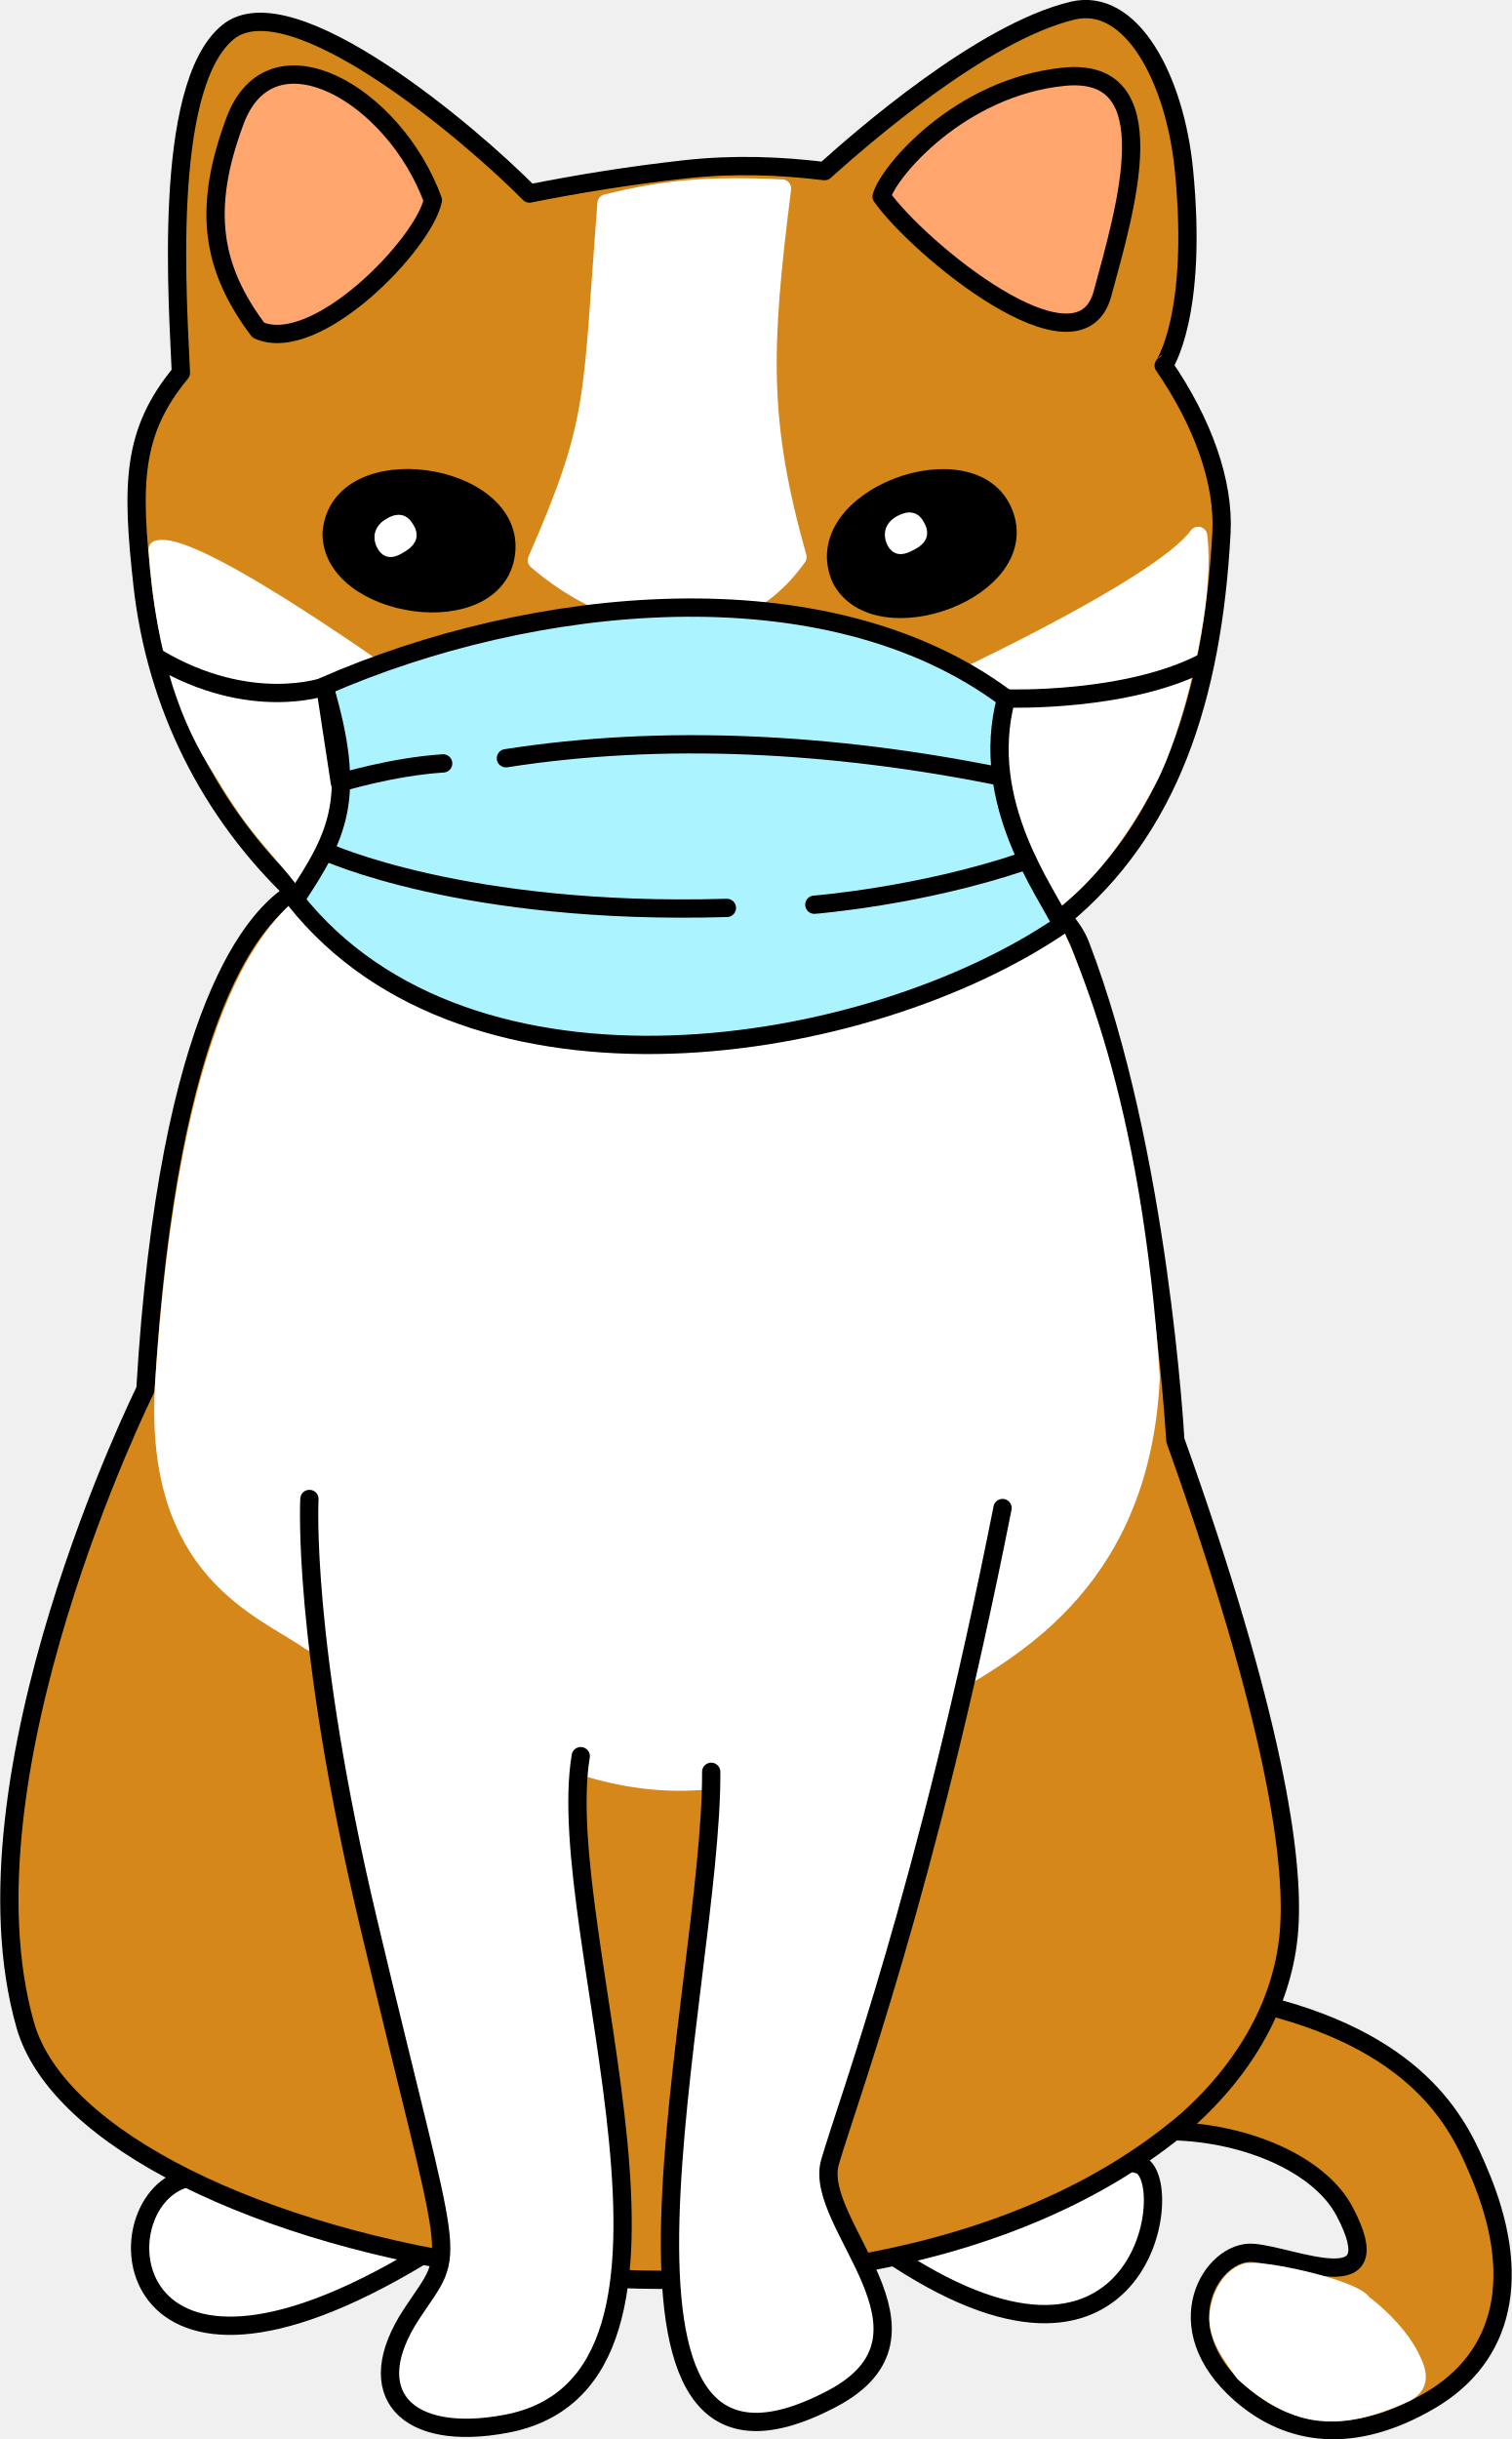
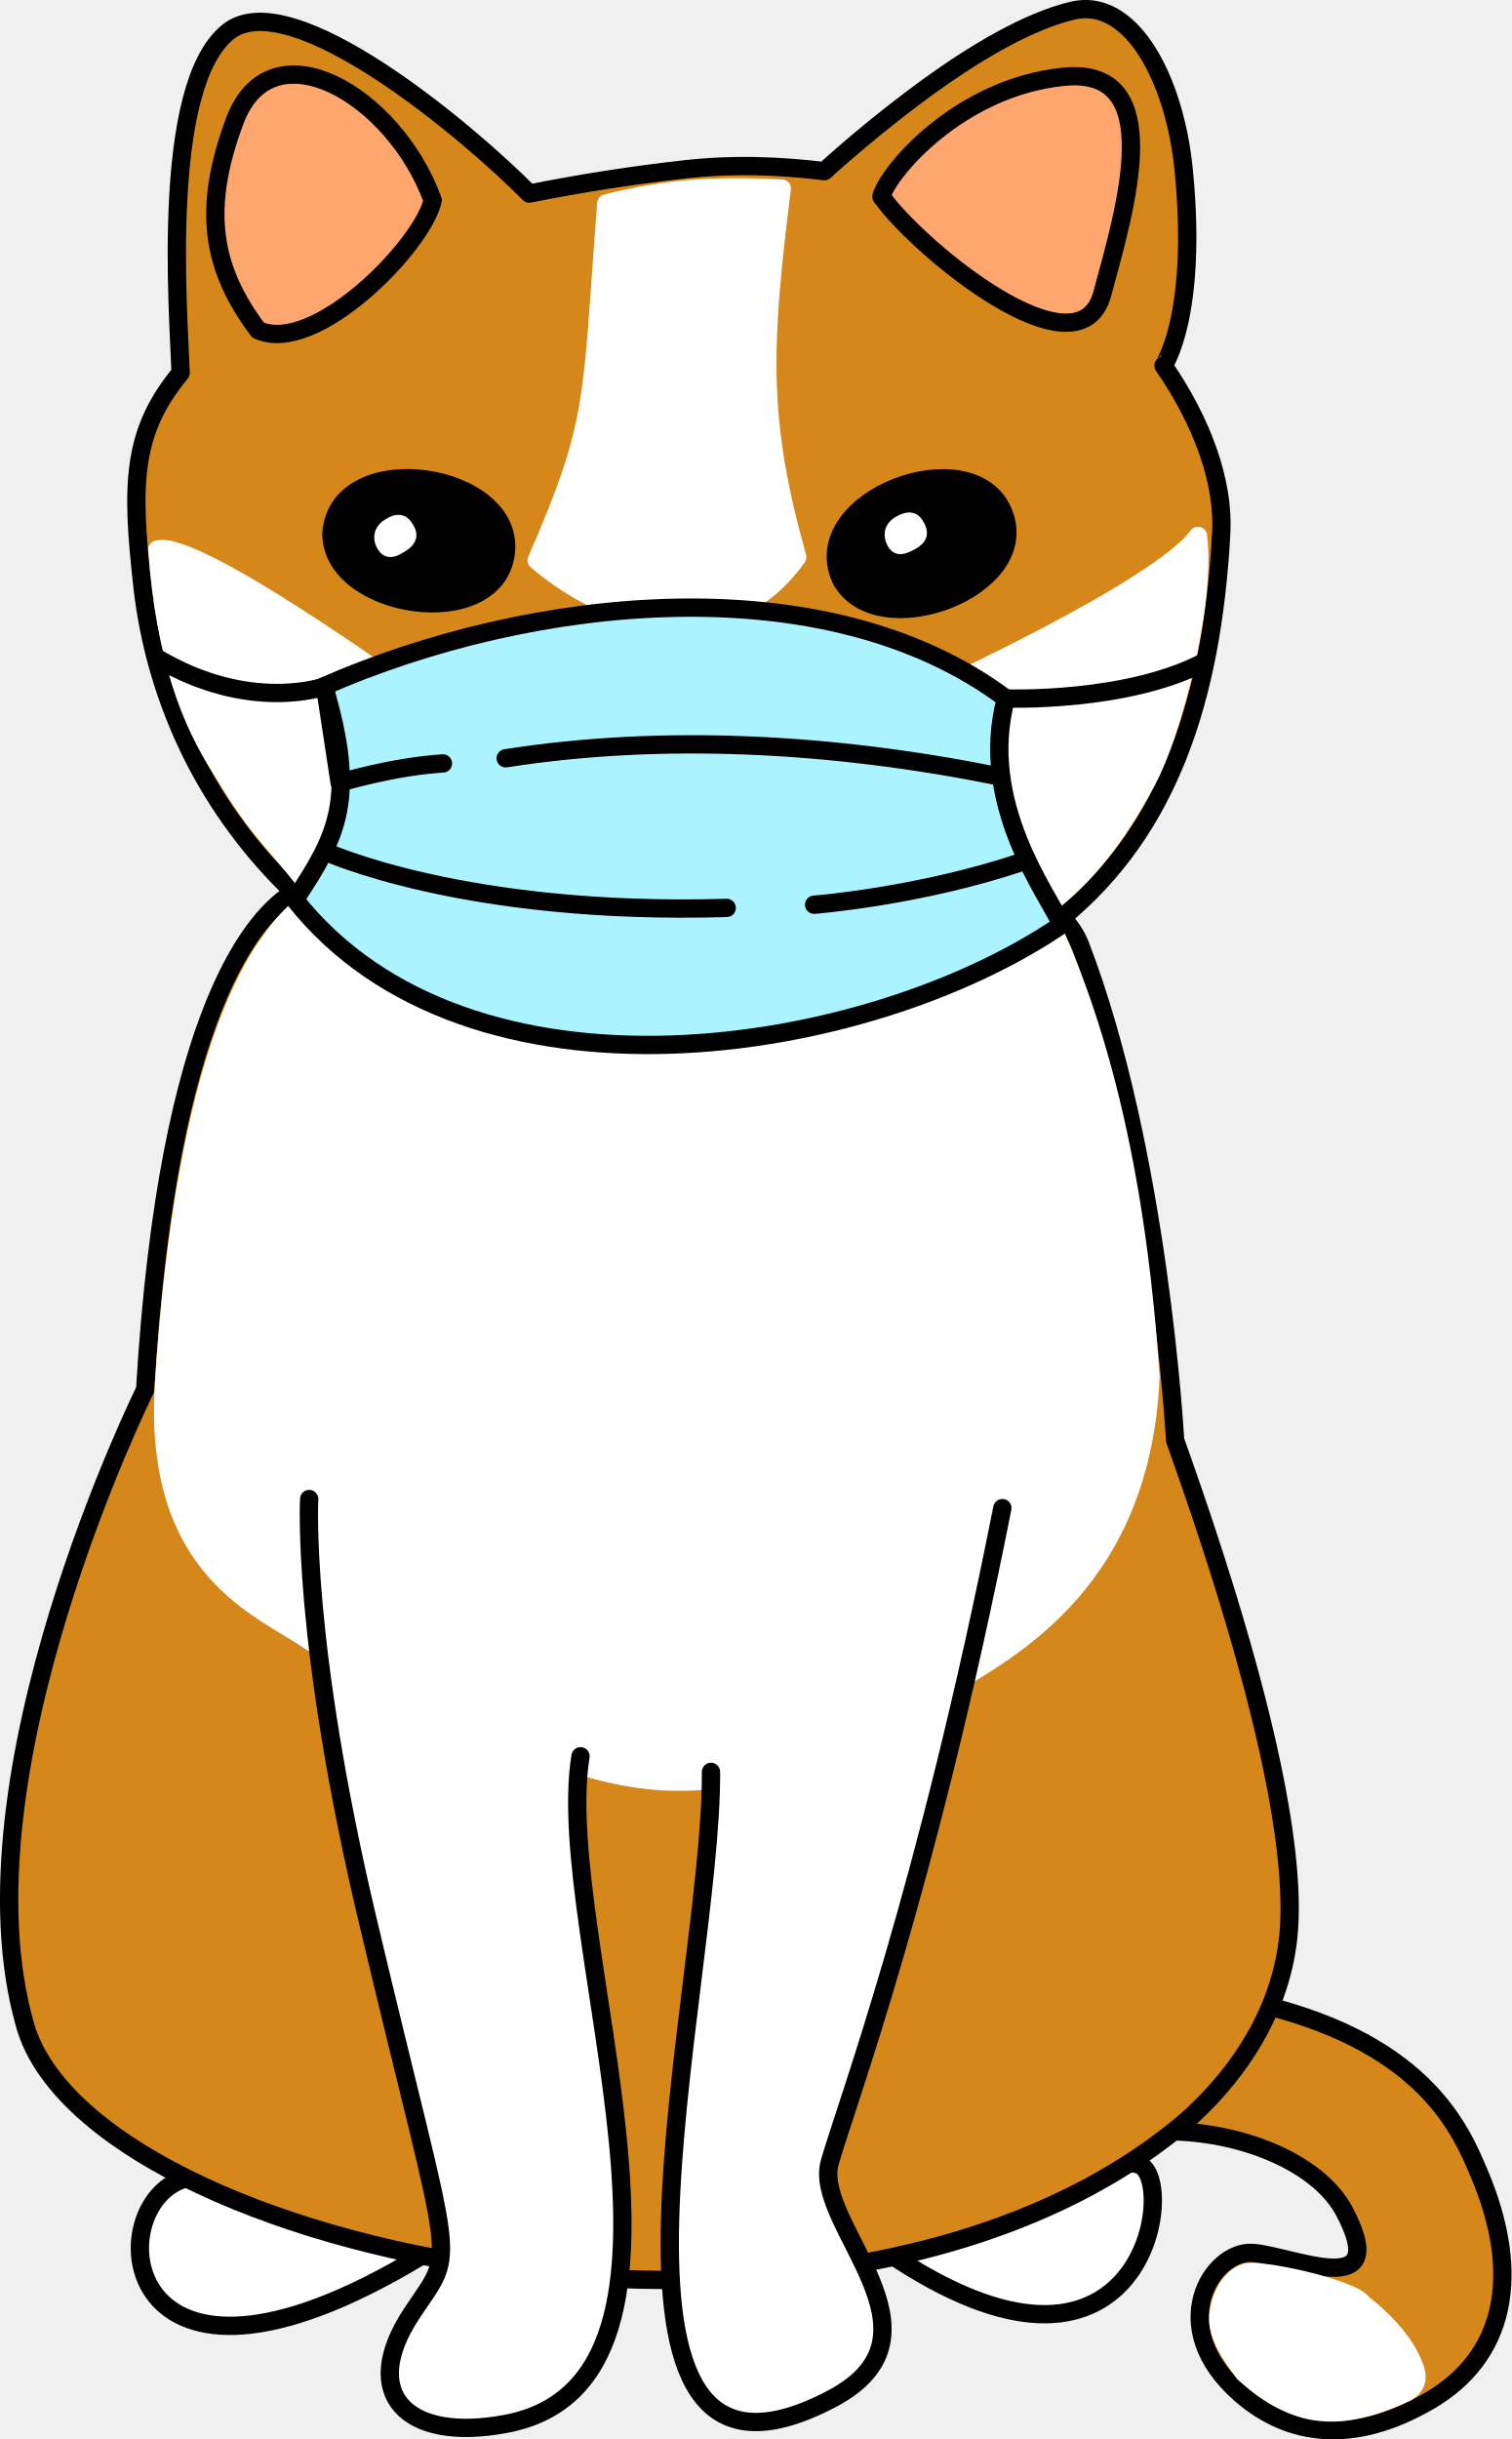
- <svg xmlns="http://www.w3.org/2000/svg" xmlns:ns1="http://vectornator.io" width="197.99" height="319.4" version="1.1" viewBox="0 0 52.385 84.508">
-   <g transform="translate(-55.111 -84.826)">
-     <g transform="matrix(.26458 0 0 .26458 -4.0872 33.656)" clip-rule="evenodd" fill-rule="evenodd" stroke-linecap="round" stroke-linejoin="round" ns1:layerName="Layer 2">
-       <g transform="rotate(-28.137 300.15 319.33)" fill-rule="evenodd">
-         <g transform="matrix(2.3944 0 0 2.3944 -445.66 -387.99)">
-           <g stroke="#000" stroke-linecap="round" stroke-linejoin="round">
-             <path d="m317.43 363.31c6.75 6.102 6.241 11.134 6.02 13.609-0.541 6.081-3.488 9.552-8.279 9.724-4.792 0.171-7.664-1.892-8.915-5.174-2.012-5.28 2.346-7.703 4.215-6.516 1.869 1.186 5.462 6.027 5.492 0.364 0.015-2.889-2.679-6.305-6.265-8.324-3.586-2.02 0.982-9.786 7.732-3.683z" fill="#d58719" />
-             <path d="m307.26 367.76c1.562 1.603-6.252 12.515-14.062-1.647-9.309-16.88 12.499 0.045 14.062 1.647z" fill="#fff" />
-             <path d="m260.88 343.83c-4.788-1.025-10.101 10.828 9.36 9.82 3.578-0.186-4.572-8.794-9.36-9.82z" fill="#fff" />
-             <path d="m320.58 360.26c2.07-3.299 4.734-10.581 7.111-26.507 0 0 1.672-3.582 3.532-8.662s3.907-11.658 4.655-17.65c0.038-0.306 0.035-0.608 9e-3 -0.91-0.027-0.301-0.077-0.601-0.134-0.903 3.668-0.735 6.873-2.391 9.755-4.839 2.881-2.448 5.438-5.69 7.807-9.598 0.723-1.192 1.211-2.645 1.466-4.269s0.277-3.419 0.066-5.294c0.02 3e-3 2.961-1.521 6.023-8.917 1.9-4.588 1.955-9.714-1.273-10.552-2.479-0.643-5.864-0.463-8.949-0.044-3.084 0.418-5.868 1.076-7.145 1.388-0.987-0.691-2.02-1.358-3.126-1.979-1.105-0.621-2.284-1.197-3.562-1.709-1.415-0.566-2.795-1.08-4.146-1.55-1.351-0.471-2.675-0.899-3.978-1.293-0.652-2.209-2.165-6.311-4.055-9.755-1.891-3.444-4.159-6.23-6.321-5.808-2.33 0.456-4.73 3.509-6.729 6.823-2 3.315-3.6 6.892-4.333 8.396-1.945 0.793-3.262 1.82-4.349 3.288-1.086 1.467-1.941 3.376-2.963 5.931-1.246 3.113-1.894 6.301-1.985 9.46-0.091 3.16 0.375 6.291 1.359 9.29-1.166 0.055-3.411 0.601-6.741 3.38-3.331 2.778-7.748 7.79-13.259 16.776 0 0-4.797 3.417-9.97 8.571-5.172 5.153-10.719 12.044-12.217 18.991-1.372 6.364 5.996 16.328 16.722 24.043 10.727 7.715 24.763 13.144 36.824 10.513 4.317-1.039 7.836-3.311 9.906-6.611z" fill="#d58719" />
-           </g>
-           <g fill="#fff" stroke-linecap="round" stroke-linejoin="round">
-             <path d="m309.98 339.82c3.489-0.304 12.157 0.374 18.152-9.751 6.294-13.884 6.857-22.28 6.974-26.754-6.457-10.98-20.666-18.363-34.331-18.026-6.538 0.146-14.202 9.679-20.417 19.693-5.383 8.743-0.993 13.336 0.41 16.136 10.117 13.74 11.483 19.242 29.212 18.702z" stroke="#fff" />
-             <path d="m296.75 337.78c-5.462 10.374-27.122 33.239-10.347 33.352 7.639 0.052 3.55-8.938 6.009-11.462 2.459-2.523 11.597-10.51 25.194-27.097" stroke="#000" />
-             <path d="m290.86 333.66c-5.994 7.81-8.69 34.065-20.8 30.279-5.344-1.671-6.311-5.26-1.737-7.745 4.035-2.194 2.806-0.277 8.016-20.023 4.045-15.329 8.068-21.915 8.068-21.915" stroke="#000" />
-             <path d="m319.59 274.85c6.603-5.209 6.716-6.261 12.564-15.416 3.237 0.825 5.429 1.768 8.848 3.811-5.098 7.192-7.1 10.634-8.76 18.171-5.902 2.917-10.694-1.509-12.652-6.566z" stroke="#fff" />
-           </g>
-           <g stroke-linecap="round" stroke-linejoin="round">
-             <path d="m333.78 283.59c0.364-4.815 10.048-3.432 9.546 1.024s-9.573 3.167-9.546-1.024z" stroke="#000" />
-             <path d="m310.4 268.23c2.626-4.053 10.464 1.8 7.889 5.471s-9.92-1.806-7.889-5.471z" stroke="#000" />
-             <path d="m334.84 291.41s14.023 0.901 17.277-0.678c-1.418 3.625-6.422 8.91-8.683 10.417-6.205 4.224-10.049 3.827-12.828 3.355-4.906-0.832 4.234-13.094 4.234-13.094z" fill="#fff" stroke="#fff" />
-             <path d="m301.57 264.55c2.124 0.435 8.538 13.646 8.538 13.646s-6.712 10.026-9.492 9.651c-0.708-6.5-1.398-5.911-1.626-11.151-0.246-2.956 0.148-6.665 2.58-12.146z" fill="#fff" stroke="#fff" />
-             <path d="m338.66 293.62c-4.074 4.341-3.011 10.547-3.156 12.348-12.794 1.388-33.594-5.866-36.33-20.981 3.709-1.995 5.631-3.28 6.908-9.549 12.286 0.959 27.36 7.014 32.578 18.182z" fill="#abf4ff" stroke="#000" />
-           </g>
-           <g fill="#b1486f" fill-opacity="0" stroke="#000">
-             <path d="m338.66 293.62s5.842 3.402 10.666 3.353" stroke-linecap="butt" stroke-linejoin="miter" />
-             <g stroke-linecap="round" stroke-linejoin="round">
-               <path d="m309.83 282.23c-2.533-1.157-5.481-1.731-5.481-1.731l1.778-5.028s-4.306-0.619-7.378-5.711" />
-               <path d="m312.99 283.6c8.218 2.87 16.17 7.689 23.312 13.582" />
-               <path d="m301.86 283.42s5.022 6.678 17.929 13.098" />
-               <path d="m324.09 298.62s5.293 2.322 11.16 3.301" />
-             </g>
-           </g>
-           <g stroke-linecap="round" stroke-linejoin="round">
-             <path d="m337.41 283.2c0-0.282 0.113-0.666 0.702-0.666 0.588 0 0.606 0.212 0.606 0.494 0 0.281-0.018 0.525-0.606 0.525-0.589 0-0.702-0.072-0.702-0.353z" stroke="#fff" stroke-width="1.04" />
-             <path d="m312.73 270.2c-0.018-0.281 0.07-0.672 0.657-0.71 0.588-0.038 0.619 0.172 0.638 0.453 0.018 0.28 0.016 0.525-0.571 0.564-0.588 0.038-0.705-0.027-0.724-0.307z" stroke="#fff" stroke-width="1.04" />
-             <g>
-               <path d="m345.6 266.2c0.956-1.02 6.578-3.265 11.881-1.076 5.304 2.189-0.361 7.884-3.741 11.467-3.379 3.582-7.711-6.948-8.14-10.391z" fill="#ffa66f" stroke="#000" />
-               <path d="m312.09 256.57c-0.636-4.137 0.354-7.257 4.289-10.713 4.246-3.728 8.35 2.822 7.482 8.944-1.592 1.89-9.648 4.49-11.771 1.769z" fill="#ffa66f" stroke="#000" />
-               <path d="m314.46 380.22c0.582 1.271 0.934 2.668 0.916 3.756-0.019 1.087-0.213 1.631-1.111 1.664-2.592-0.149-3.847-0.751-4.617-1.264-0.771-0.513-1.855-1.529-2.692-3.862-0.162-1.138-0.35-2.467 0.231-3.399 0.58-0.931 1.579-1.534 2.413-1.398 0.403 0.066 1.604 0.956 2.712 1.947 1.107 0.991 2.121 2.084 2.148 2.556z" fill="#fff" stroke="#fff" />
-             </g>
-           </g>
-         </g>
-         <g transform="rotate(28.137 415.2 322.32)" clip-rule="evenodd" stroke-linecap="round" stroke-linejoin="round">
-           <g id="Kikki box" transform="translate(-387.41 225.46)" ns1:layerName="Kikki box">
-             <g stroke="#000" stroke-linecap="round">
-               <path d="m307.06 340.36 63.64-38.184 63.639 38.184-63.639 38.184z" fill="#624607" />
-               <path d="m370.7 302.18v25.456l-63.64 38.184v-25.456z" fill="#906505" />
-               <path d="m370.7 302.18-12.728-12.728-63.64 38.184 12.728 12.728z" fill="#b67e00" />
-               <path d="m434.34 340.36 12.728-12.728-63.639-38.184-12.728 12.728z" fill="#b67e00" />
-               <path d="m370.7 327.63 63.639 38.184v-25.456l-63.639-38.184z" fill="#906505" />
-               <path d="m399.88 360.37c1.874-0.165 9.485 8.896-8.9 7.701l-1.523-2.505" fill="#ffe3bf" />
-               <path d="m392.26 291.35-44.625 5.406 21.673 74.393 20.39-5.331 0.031-0.031 1.808 6.237c23.935-9.839 18.288-31.532 14.38-37.612-7.356-11.445-13-26.69-13-38.125z" fill="#f09c34" />
-               <path d="m343.67 280.8c-1.462-9.541 1.424-12.99 4.955-18.213 0 0-1.34-10.518 8.147-19.49 0 0 9.075 3.815 12.066 14.643 0 0 9.281-1.546 15.365 3.404 0 0 8.607-10.051 17.738-6.188 0 0 2.681 7.734-2.166 17.016 0 0 5.466 33.824-31.144 30.937-4.483-0.354-10.747-2.725-15.059-6.719" fill="#f09c34" />
-             </g>
-             <path d="m368.63 258.89c3.59-0.999 13.396 0.11 14.516 3.246 0.346 3.894-12.089 18.839-11.217 28.102l-5.697-0.781c5.189-7.521 0.059-27.326 2.398-30.567z" fill="#ffe3bf" stroke="#ffe3bf" stroke-linecap="round" />
-             <g stroke="#000" stroke-linecap="round">
-               <path d="m390.49 327.6s-3.533 34.361 7.64 40.298l-16.757 0.573z" fill-opacity=".331" stroke-opacity="0" />
-               <path d="m382.87 381.22c-18.114 2.443-41.123-12.38-41.641-21.036 0 0-2.51-16.849 1.273-38.773-1.977-13.928-8.425-33.014-13.67-43.675-6.018-16.249-0.548-20.012-0.548-20.012s5.967-4.988 10.091 10.297c1.111 4.117 2.646 7.781 4.295 11.087 4.86 9.741 12.197 17.226 13.03 21.965" fill="#f09c34" />
-               <path d="m360.23 284.78s-8.794 3.425-7.406-6.109c0 0 8.338-3.256 7.406 6.109z" />
-               <path d="m379.55 289.59s1.085-9.374 8.863-3.688c0 0-1.021 8.892-8.863 3.688z" />
-             </g>
-             <path d="m357.32 281.35c0-0.304 0.254-0.551 0.569-0.551 0.314 0 0.569 0.247 0.569 0.551s-0.255 0.55-0.569 0.55c-0.315 0-0.569-0.246-0.569-0.55z" fill="#fff" stroke="#fff" stroke-linecap="butt" />
-             <path d="m384.63 287.59c0-0.252 0.271-0.457 0.606-0.457 0.336 0 0.607 0.205 0.607 0.457 0 0.253-0.271 0.458-0.607 0.458-0.335 0-0.606-0.205-0.606-0.458z" fill="#fff" stroke="#fff" stroke-linecap="butt" />
-             <g stroke="#000" stroke-linecap="round">
-               <path d="m365.84 289.51c0.355-2.115 1.909-1.704 3.754-1.325s3.369 0.704 2.927 2.698c-0.246 1.107-2.804 1.507-3.754 1.325-1.013-0.195-3.114-1.58-2.927-2.698z" />
-               <path d="m326.66 270.55s6.141-3.194 9.92-9l-1.371-2.871-8.343 3.369s-1.702 2.329-0.206 8.502z" fill-opacity=".331" stroke-opacity="0" />
-               <path d="m306.55 253.81c9.326-10.097 24.414-14.976 31.021-15.27 4.619 3.478 8.678 11.313 9.287 15.145-3.536 4.36-16.593 14.061-31.264 17.495-4.078-2.477-9.102-14.129-9.044-17.37z" fill="#96eef9" />
-             </g>
-             <g fill-opacity="0" stroke="#000" stroke-linecap="round">
-               <path d="m307.04 257.76c-4.172 0.936-6.791 11.546-6.643 15.154 0.092 2.259 2.293 5.396 4.699 4.856 4.848-1.088 4.508-6.442 7.679-9.029" />
-               <path d="m340.43 240.35c-0.311 0.012 0.399-0.118 0.471-0.139 0.499-0.146 1.04-0.274 1.557-0.349 1.279-0.186 2.541-0.5 3.833-0.609 3.882-0.329 10.627 0.224 12.231 4.452 0.354 0.934 0.031 2.525-0.34 3.348-0.419 0.933-0.647 1.895-1.389 2.7-2.941 3.191-7.402-0.371-10.445 0.784" />
-               <path d="m308.51 260.47s11.735-10.004 23.465-13.127" />
-             </g>
-             <g fill="#fff" fill-opacity="0" stroke="#000" stroke-linecap="round">
-               <path d="m336.67 245.72s3.565-1.213 6.018-1.218" />
-               <path d="m311.43 265.63s3.928-1.208 9.179-3.804" />
-               <path d="m325.67 259.79s12.954-5.924 19.62-10.626" />
-             </g>
-             <path d="m354.12 259.71s2.938-2.462 7.63-1.256" fill-opacity="0" stroke="#000" stroke-linecap="round" />
-             <path d="m388.5 264.18s4.092 0.708 6.503 4.779" fill-opacity="0" stroke="#000" stroke-linecap="round" />
-             <g fill="#ffe3bf" stroke="#ffe3bf" stroke-linecap="round">
-               <path d="m337.04 374.15c-1.443 0.266-2.126 4.494-0.27 4.801 3.875 0.641 6.524-1.225 7.678-2.607 1.719-2.058-1.158-3.525-1.538-3.562-1.04-0.1-4.046 1.031-5.87 1.368z" />
-               <path d="m353.87 320.81c0-8.783 10.243-12.24 16.066-12.24 5.824 0 9.472 3.302 9.472 12.085s-12.238 20.703-16.454 17.632c-4.078-2.969-9.084-8.694-9.084-17.477z" />
-               <path d="m379.8 363.63c0.048-1.019 7.611-2.669 7.488-0.75-0.098 1.533 0.313 1.978 0.313 1.978s7.506 7.362-1.554 9.507c-5.976-1.051-6.514-5.13-6.247-10.735z" />
-             </g>
-             <g fill-opacity=".331" stroke="#000" stroke-linecap="round" stroke-opacity="0">
-               <path d="m371.11 303.36c5.297 0.167 18.587-2.827 21.811-6.519 0.73 9.657 0.383 6.405 0.383 6.405-8.205 5.17-22.194 0.114-22.194 0.114z" />
-               <path d="m386.6 261.36c5.045-5.158 10.064-6.13 13.734-5.278 0 0 1.753 8.969-2.153 13.647-2.487-8.194-11.581-8.369-11.581-8.369z" />
-               <path d="m350.32 259.95c1.792-8.163 4.087-11.585 6.471-14.503 0 0 8.319 5.86 9.755 11.87-11.225-5.127-16.226 2.633-16.226 2.633z" />
-               <path d="m383.8 244.29" />
-             </g>
-             <g stroke="#000" stroke-linecap="round">
-               <path d="m370.7 416.74 63.639-37.727v-38.648l-63.639 38.184z" fill="#b67e00" />
-               <path d="m370.7 378.54 12.728 12.728 63.639-38.184-12.728-12.728z" fill="#dc9a04" />
-               <path d="m307.06 380.44 63.64 36.04v-37.938l-63.64-38.184z" fill="#b67e00" />
-               <path d="m307.06 340.36h-25.456l63.64 38.184h25.456l-10.244-6.146-2.493-1.496-23.095-13.857z" fill="#b67e00" />
-               <path d="m390.26 322.61c0.937 21.877-2.649 40.351-1.761 41.633 0.189 0.274 0.801 0.847 1.161 1.31 1.871 2.409 4.657 6.81-2.423 9.657-3.569 0.87-8.147-2.48-8.355-6.441-0.131-2.48-0.436-22.019-1.654-29.504" fill="#f09c34" />
-             </g>
-           </g>
-           <g id="Kikki" transform="matrix(2.2445 .2557 -.2557 2.2445 231.06 -338.03)" ns1:layerName="Kikki">
-             <g stroke="#000" stroke-linecap="round">
-               <path d="m172.58 361.62s-13.615 5.072-12.789 15.461c0.53 6.674 7.937 6.613 10.308 6.537 3.338-0.107 10.624-4.458 4.521-8.051-1.937-1.14-7.376 2.726-7.936 0.244-0.348-2.884 2.399-5.007 11.396-8.745" fill="#f09c34" />
-               <path d="m230.86 363.95c1.874-0.166 9.485 8.896-8.9 7.701l-1.523-2.506" fill="#ffe3bf" />
-               <path d="m182.12 369.11s-10.042 13.938 15.89 3.445" fill="#ffe3bf" />
-               <path d="m223.24 294.93-44.625 5.407 27.657 71.093 14.406-2.031 0.031-0.031 0.188-0.063c23.935-9.839 19.908-25.232 16-31.312-7.356-11.445-13-26.691-13-38.125z" fill="#f09c34" />
-               <path d="m174.65 284.38c-1.462-9.54 1.424-12.99 4.955-18.212 0 0-1.34-10.519 8.147-19.49 0 0 9.075 3.815 12.066 14.643 0 0 9.281-1.547 15.365 3.403 0 0 8.607-10.05 17.738-6.187 0 0 2.681 7.734-2.166 17.015 0 0 5.466 33.825-31.144 30.938-4.483-0.354-10.747-2.725-15.059-6.72" fill="#f09c34" />
-             </g>
-             <path d="m199.62 262.47c3.59-0.999 13.396 0.11 14.516 3.245 0.346 3.894-12.089 18.839-11.217 28.103l-5.697-0.781c5.189-7.521 0.059-27.326 2.398-30.567z" fill="#ffe3bf" stroke="#ffe3bf" stroke-linecap="round" />
-             <g stroke="#000" stroke-linecap="round">
-               <path d="m221.47 331.18s-3.533 34.361 7.64 40.297l-16.757 0.573z" fill-opacity=".331" stroke-opacity="0" />
-               <path d="m209.81 372.2c-18.113 2.443-37.449-4.763-37.967-13.42 0 0-2.15-11.865 1.633-33.788-1.977-13.928-8.425-33.015-13.67-43.675-6.018-16.25-0.548-20.012-0.548-20.012s5.967-4.989 10.091 10.296c1.111 4.117 2.646 7.782 4.295 11.087 4.86 9.742 12.197 17.227 13.03 21.965" fill="#f09c34" />
-               <path d="m221.24 326.19c0.937 21.877-2.649 40.351-1.761 41.633 0.189 0.274 0.504 0.656 0.864 1.119 1.872 2.409 4.954 7-2.126 9.847-3.569 0.871-8.147-2.48-8.356-6.44-0.13-2.481-0.435-22.019-1.653-29.504" fill="#f09c34" />
-               <path d="m191.21 288.36s-8.794 3.425-7.406-6.109c0 0 8.338-3.257 7.406 6.109z" />
-               <path d="m210.53 293.17s1.085-9.375 8.863-3.689c0 0-1.021 8.893-8.863 3.689z" />
-             </g>
-             <path d="m188.3 284.93c0-0.305 0.254-0.551 0.569-0.551 0.314 0 0.569 0.246 0.569 0.551 0 0.304-0.255 0.55-0.569 0.55-0.315 0-0.569-0.246-0.569-0.55z" fill="#fff" stroke="#fff" stroke-linecap="butt" />
-             <path d="m215.61 291.17c0-0.253 0.271-0.458 0.606-0.458 0.336 0 0.607 0.205 0.607 0.458 0 0.252-0.271 0.457-0.607 0.457-0.335 0-0.606-0.205-0.606-0.457z" fill="#fff" stroke="#fff" stroke-linecap="butt" />
-             <g stroke="#000" stroke-linecap="round">
-               <path d="m196.83 293.09c0.355-2.115 1.909-1.704 3.754-1.325 1.845 0.38 3.369 0.705 2.927 2.699-0.246 1.107-2.804 1.507-3.754 1.324-1.013-0.194-3.114-1.579-2.927-2.698z" />
-               <path d="m157.64 274.13s6.141-3.194 9.92-9l-1.371-2.871-8.343 3.368s-1.702 2.329-0.206 8.503z" fill-opacity=".331" stroke-opacity="0" />
-               <path d="m137.53 257.39c9.326-10.096 24.414-14.976 31.021-15.27 4.619 3.479 8.678 11.313 9.287 15.146-3.536 4.359-16.593 14.061-31.264 17.494-4.078-2.476-9.102-14.129-9.044-17.37z" fill="#96eef9" />
-             </g>
-             <g fill-opacity="0" stroke="#000" stroke-linecap="round">
-               <path d="m138.02 261.34c-4.172 0.936-6.791 11.546-6.643 15.154 0.092 2.258 2.293 5.396 4.699 4.856 4.848-1.088 4.508-6.442 7.679-9.029" />
-               <path d="m171.41 243.93c-0.311 0.013 0.399-0.117 0.471-0.138 0.499-0.147 1.04-0.275 1.557-0.35 1.279-0.185 2.541-0.499 3.833-0.609 3.882-0.328 10.627 0.225 12.231 4.453 0.354 0.934 0.031 2.524-0.34 3.348-0.419 0.933-0.647 1.894-1.389 2.7-2.941 3.191-7.402-0.371-10.445 0.784" />
-               <path d="m139.49 264.05s11.735-10.005 23.465-13.128" />
-             </g>
-             <g fill="#fff" fill-opacity="0" stroke="#000" stroke-linecap="round">
-               <path d="m167.65 249.3s3.565-1.214 6.018-1.219" />
-               <path d="m142.42 269.21s3.928-1.209 9.179-3.805" />
-               <path d="m156.65 263.37s12.954-5.925 19.62-10.626" />
-             </g>
-             <path d="m185.1 263.29s2.938-2.461 7.63-1.256" fill-opacity="0" stroke="#000" stroke-linecap="round" />
-             <path d="m219.48 267.76s4.092 0.707 6.503 4.778" fill-opacity="0" stroke="#000" stroke-linecap="round" />
-             <g fill="#ffe3bf" stroke="#ffe3bf" stroke-linecap="round">
-               <path d="m168.02 377.72c-1.443 0.267-2.126 4.494-0.27 4.801 3.875 0.641 6.524-1.225 7.678-2.607 1.719-2.058-1.158-3.525-1.538-3.561-1.04-0.1-4.046 1.031-5.87 1.367z" />
-               <path d="m184.85 324.39c0-8.783 10.243-12.24 16.066-12.24 5.824 0 9.472 3.302 9.472 12.085s-12.238 20.702-16.454 17.632c-4.078-2.97-9.084-8.694-9.084-17.477z" />
-               <path d="m210.78 367.21c0.048-1.019 7.611-2.669 7.488-0.751-0.098 1.534 0.313 1.979 0.313 1.979s7.506 7.362-1.554 9.507c-5.976-1.051-6.514-5.131-6.247-10.735z" />
-             </g>
-             <g fill-opacity=".331" stroke="#000" stroke-linecap="round" stroke-opacity="0">
-               <path d="m202.09 306.94c5.297 0.166 18.587-2.827 21.811-6.52 0.73 9.658 0.383 6.406 0.383 6.406-8.205 5.17-22.194 0.114-22.194 0.114z" />
-               <path d="m217.58 264.94c5.045-5.159 10.064-6.13 13.734-5.278 0 0 1.753 8.969-2.153 13.646-2.487-8.193-11.581-8.368-11.581-8.368z" />
-               <path d="m181.31 263.53c1.792-8.163 4.087-11.585 6.471-14.503 0 0 8.319 5.86 9.755 11.87-11.225-5.127-16.226 2.633-16.226 2.633z" />
-               <path d="m214.78 247.87" />
-             </g>
-           </g>
-         </g>
-       </g>
+ <svg xmlns="http://www.w3.org/2000/svg" width="197.979" height="319.389" viewBox="0 0 52.382 84.505">
+   <g stroke-linecap="round" stroke-linejoin="round">
+     <g stroke="#000">
+       <path fill="#d58719" stroke-width=".634" d="M43.817 69.475c5.594 1.393 6.813 4.356 7.429 5.804 1.514 3.56.905 6.379-1.72 7.906-2.626 1.527-4.847 1.233-6.526-.227-2.702-2.349-.991-5.004.408-4.9 1.398.105 4.852 1.736 3.177-1.437-.855-1.618-3.38-2.722-5.987-2.778-2.607-.057-2.375-5.76 3.219-4.368z" />
+       <path fill="#fff" stroke-width=".634" d="M39.465 75c1.352.428.246 8.859-8.348 3.28-10.243-6.648 6.996-3.708 8.348-3.28zM6.406 75.487c-2.98.858-2.408 9.067 8.163 2.69 1.943-1.173-5.181-3.547-8.163-2.69z" />
+       <path fill="#d58719" stroke-width=".634" d="M44.665 66.83c.171-2.461-.516-7.325-3.946-16.932 0 0-.136-2.5-.615-5.894s-1.3-7.68-2.672-11.25a2.742 2.742 0 00-.267-.512 5.963 5.963 0 00-.345-.464c1.83-1.507 3.126-3.39 4.004-5.618.878-2.228 1.338-4.803 1.494-7.694.048-.882-.113-1.84-.456-2.823s-.867-1.992-1.545-2.977c.012-.004 1.2-1.734.7-6.78-.308-3.131-1.81-6.011-3.863-5.515-1.577.381-3.414 1.493-5.012 2.649a44.951 44.951 0 00-3.577 2.91 23.55 23.55 0 00-2.337-.172 19.053 19.053 0 00-2.5.11 63.272 63.272 0 00-5.388.839c-1.025-1.04-3.096-2.88-5.18-4.239C11.074 1.11 8.975.23 7.893 1.112c-1.165.95-1.594 3.373-1.72 5.822-.127 2.45.048 4.926.087 5.985-.85 1.024-1.278 1.991-1.447 3.136-.168 1.144-.076 2.466.117 4.198a17.441 17.441 0 001.717 5.878 17.254 17.254 0 003.535 4.784c-.635.379-1.726 1.355-2.756 3.902-1.031 2.547-2.001 6.667-2.396 13.333 0 0-1.658 3.342-3.009 7.767-1.35 4.423-2.39 9.93-1.15 14.258 1.134 3.966 8.227 7.33 16.524 8.436 8.297 1.105 17.76-.055 23.712-5.128 2.1-1.87 3.388-4.19 3.558-6.653z" />
+     </g>
+     <g fill="#fff">
+       <path stroke="#fff" stroke-width=".634" d="M32.637 58.579c1.859-1.213 6.904-3.423 7.228-10.87-.632-9.637-2.826-14.496-4.097-17.03-6.887-4.205-17.03-4.084-24.564.186-3.609 2.035-5.042 9.65-5.522 17.101-.396 6.493 3.429 7.747 5.05 8.892 9.756 4.653 12.163 7.319 21.905 1.72z" />
+       <path stroke="#000" stroke-width=".634" d="M24.637 61.391c.048 7.427-5.221 26.672 4.184 21.723 4.283-2.253-.687-6.053-.068-8.198.62-2.144 3.34-9.336 5.98-22.664M20.116 60.85c-1.015 6.153 5.322 21.626-2.574 23.128-3.484.663-5.097-1.053-3.284-3.807 1.599-2.431 1.485-.993-1.504-13.58-2.32-9.773-2.04-14.654-2.04-14.654" />
+       <path stroke="#fff" stroke-width=".634" d="M18.596 19.413c2.133-4.883 1.882-5.504 2.413-12.366 2.055-.506 3.561-.634 6.082-.514-.7 5.54-.79 8.062.535 12.768-2.426 3.393-6.425 2.352-9.03.112z" />
+     </g>
+     <path stroke="#000" stroke-width=".634" d="M29.134 20.056c-1.235-2.799 4.588-4.92 5.64-2.28s-4.403 4.63-5.64 2.28zM11.485 18.46c.256-3.049 6.383-2.12 6.041.7s-6.081 1.954-6.041-.7z" />
+     <path fill="#fff" stroke="#fff" stroke-width=".634" d="M32.063 24.108s8.103-3.686 9.449-5.54c.29 2.448-.926 6.896-1.739 8.413-2.204 4.213-4.47 5.14-6.164 5.707-2.989 1-1.546-8.58-1.546-8.58zM5.452 19.042c1.317-.391 8.847 5.073 8.847 5.073s-.755 7.606-2.42 8.227c-2.337-3.42-2.546-2.885-4.24-5.744-1.02-1.578-1.908-3.767-2.187-7.556z" />
+     <path fill="#abf4ff" stroke="#000" stroke-width=".634" d="M34.857 24.201c-.979 3.642 1.469 6.792 1.926 7.841-6.733 4.598-20.52 6.76-26.564-.867 1.476-2.223 2.166-3.515 1.007-7.398 7.15-3.135 17.38-4.256 23.631.424z" />
+   </g>
+   <g fill="none" fill-opacity="0" stroke="#000">
+     <path stroke-width=".634" d="M34.857 24.201s4.28.155 6.96-1.313" />
+     <g stroke-linecap="round" stroke-linejoin="round">
+       <path stroke-width=".634" d="M15.349 26.451c-1.761.11-3.58.67-3.58.67l-.508-3.34s-2.59.941-5.828-.986M17.523 26.273c5.449-.852 11.33-.536 17.08.623M11.252 29.497s4.8 2.23 13.929 1.96M28.211 31.347s3.65-.284 7.221-1.49" />
    </g>
  </g>
+   <g stroke-linecap="round" stroke-linejoin="round">
+     <path stroke="#fff" stroke-width=".659" d="M31.046 18.754c-.085-.158-.136-.406.193-.582.328-.176.402-.063.486.095.084.157.147.298-.182.474-.329.176-.413.17-.497.013zM13.375 18.864c-.094-.151-.162-.396.155-.592.317-.197.397-.09.491.062.094.151.166.288-.15.486-.317.197-.402.195-.496.044z" />
+     <path fill="#ffa66f" stroke="#000" stroke-width=".634" d="M30.542 6.81c.23-.855 2.7-3.79 6.316-4.15 3.617-.362 2.154 4.512 1.336 7.523-.818 3.01-6.384-1.578-7.652-3.373zM8.945 11.441c-1.591-2.12-1.97-4.16-.804-7.266 1.258-3.35 5.507-.918 6.852 2.762-.325 1.531-4.049 5.39-6.048 4.504z" />
+     <path fill="#fff" stroke="#fff" stroke-width=".634" d="M47.21 79.81c.704.535 1.318 1.21 1.633 1.824.315.613.369.975-.123 1.261-1.493.691-2.373.73-2.957.673-.584-.056-1.493-.3-2.658-1.353-.43-.587-.932-1.273-.886-1.968.046-.693.424-1.328.93-1.501.245-.084 1.182.054 2.097.277.915.223 1.808.53 1.964.786z" />
+   </g>
</svg>
